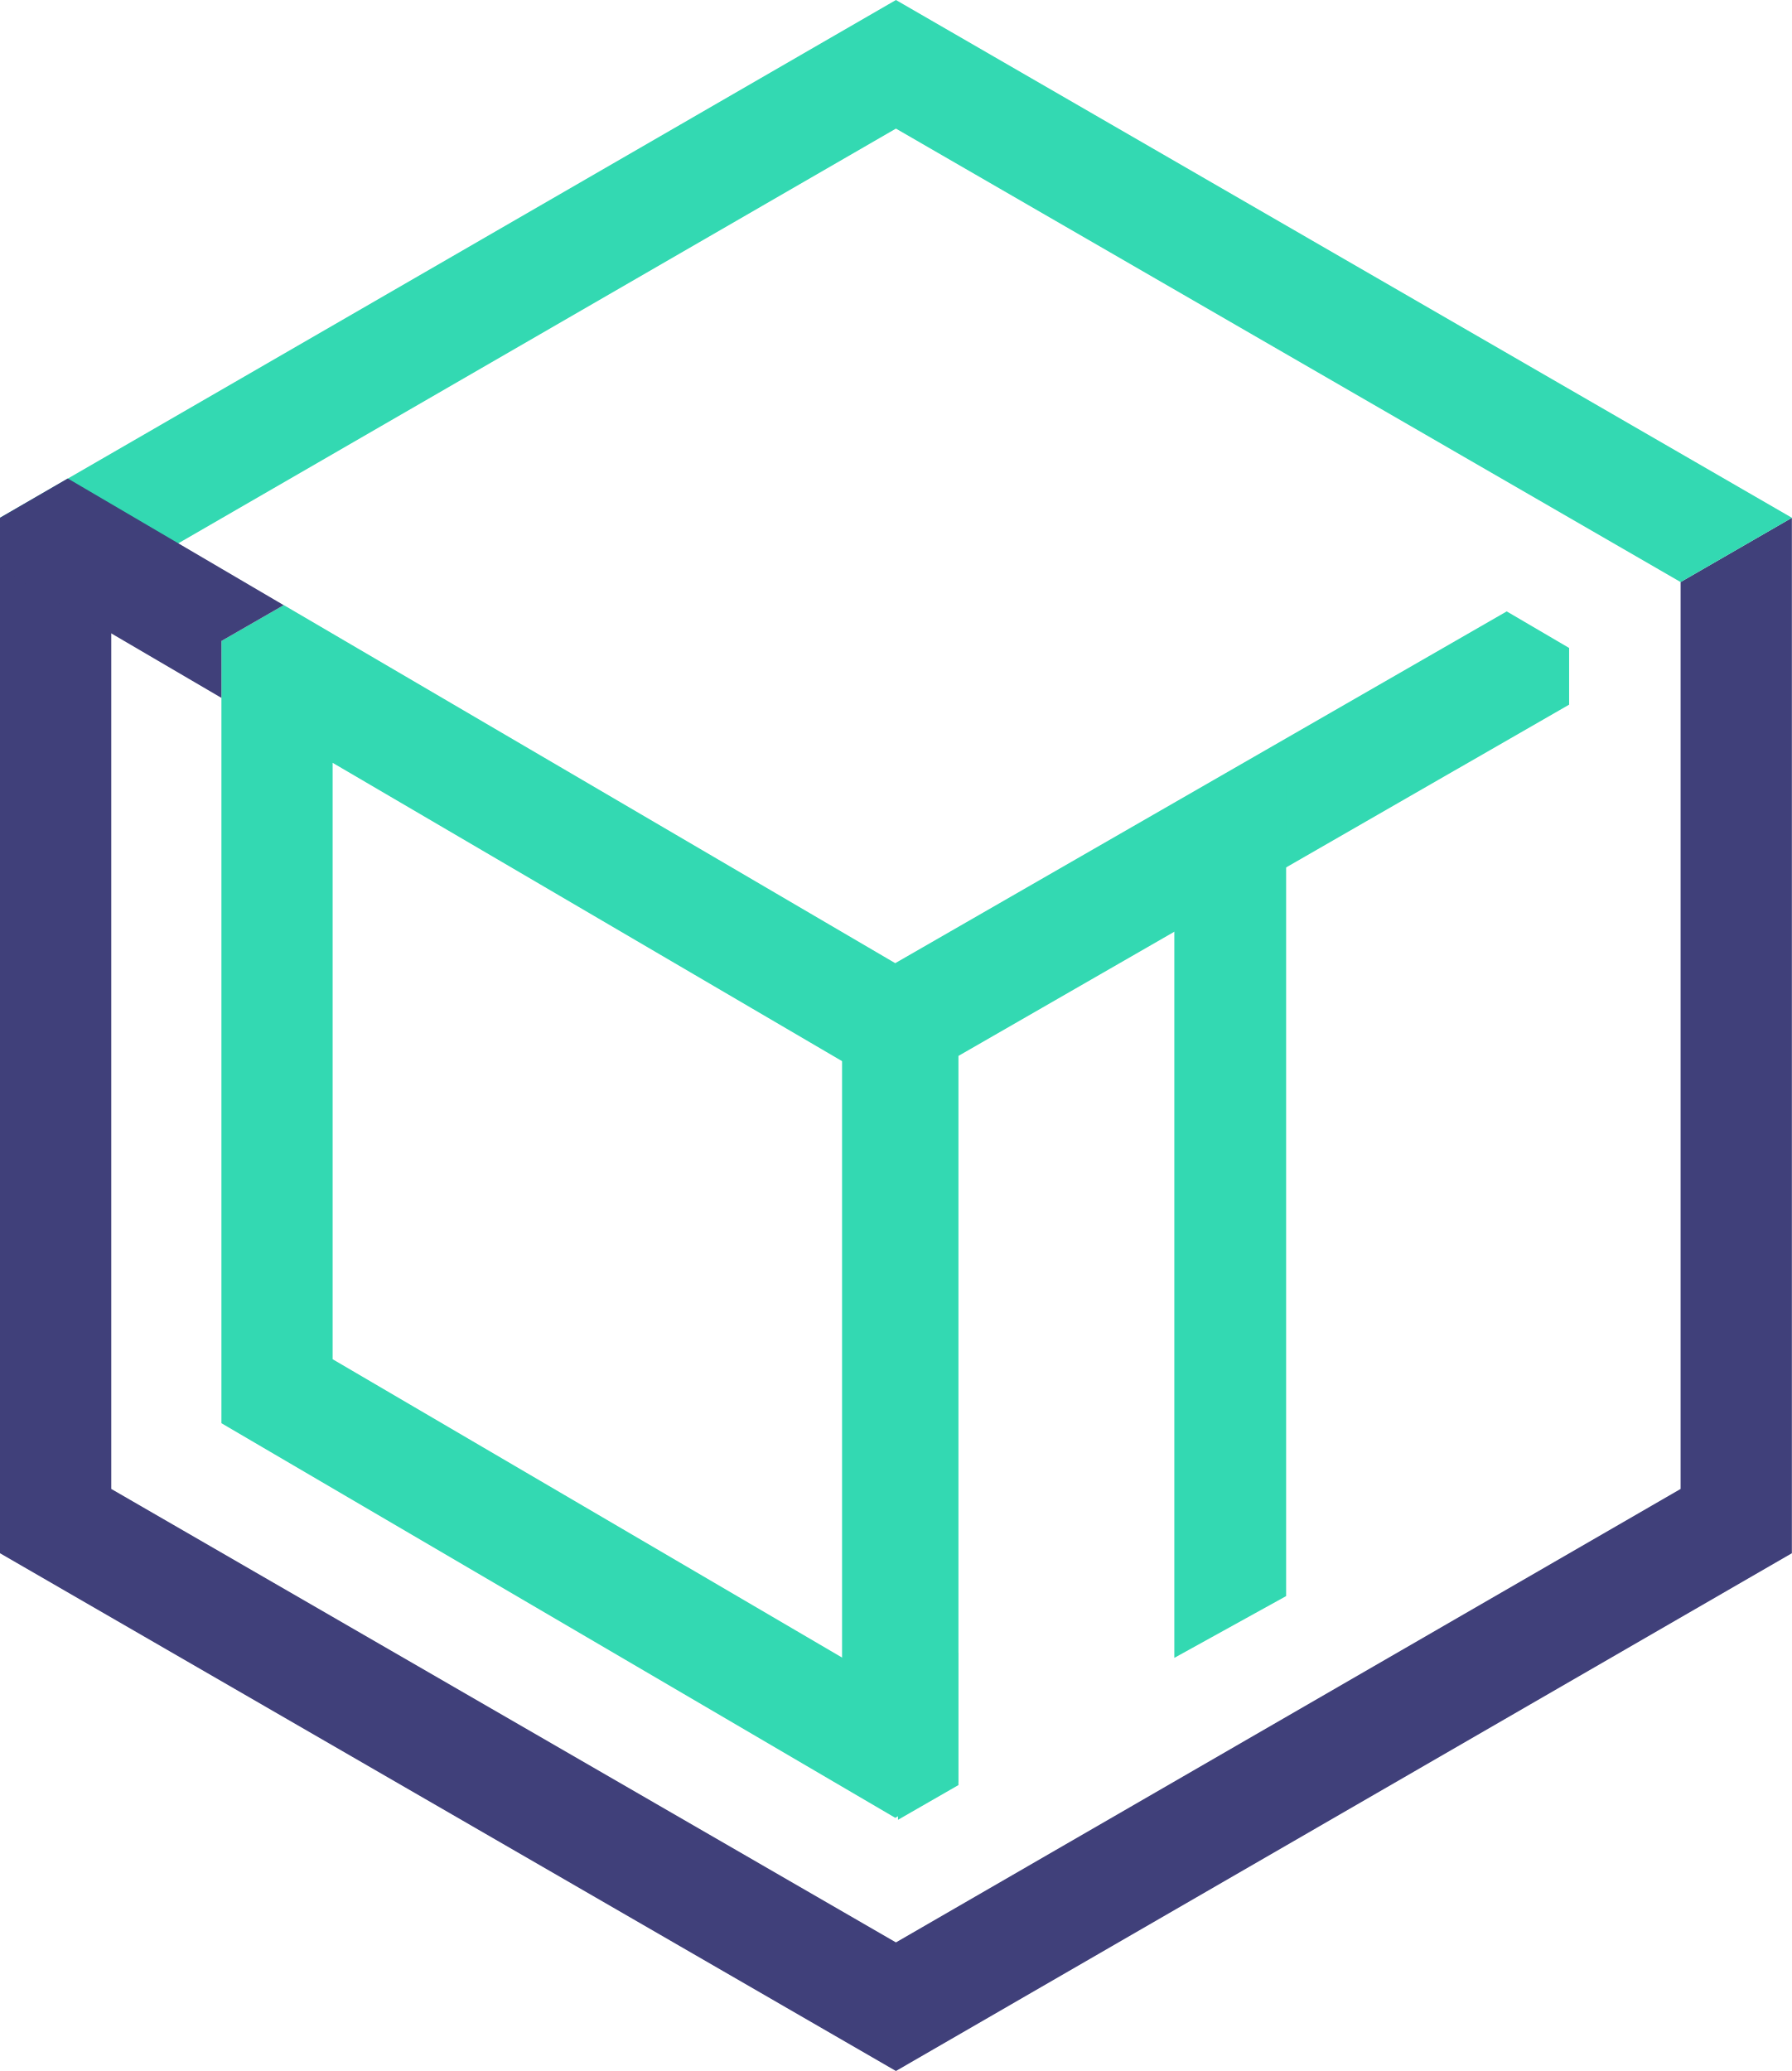
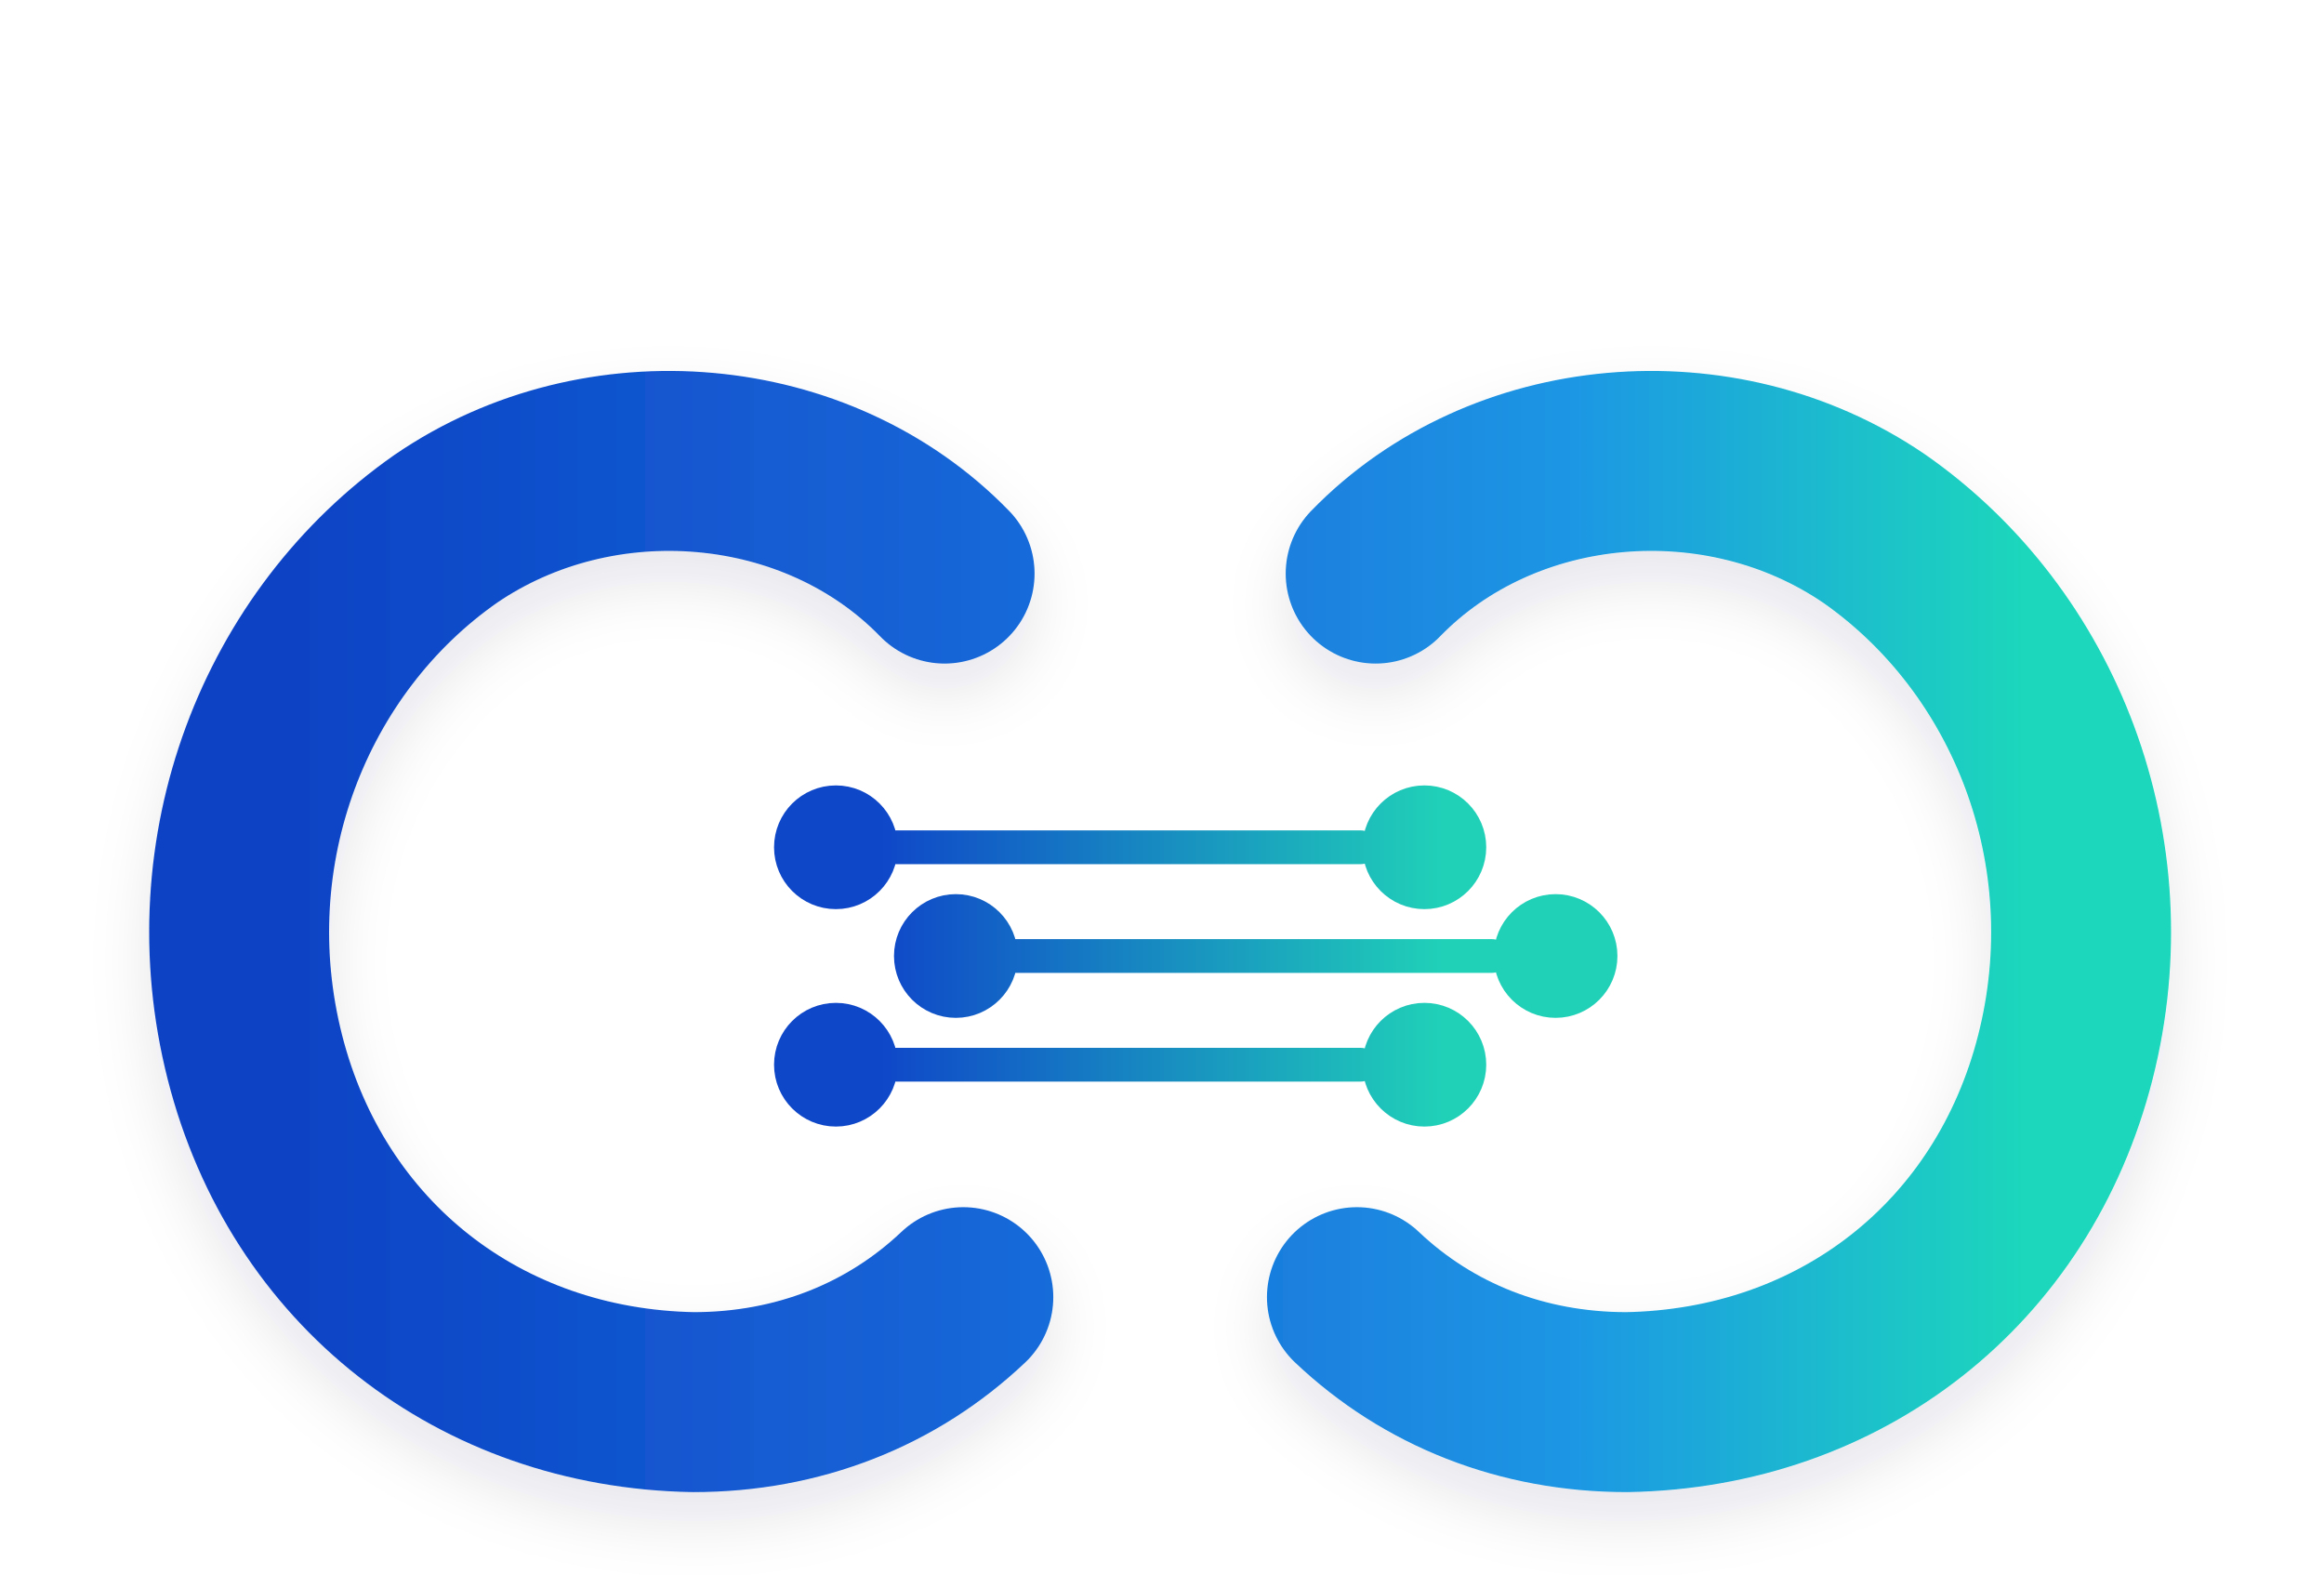
- <svg xmlns="http://www.w3.org/2000/svg" width="202.393mm" height="233.943mm" version="1.1" viewBox="0 0 202.393 233.943" id="svg43">
-   <defs id="defs15">
-     <clipPath id="c">
-       <path d="m -26.331,25.787 14.486,8.366 185.33,-0.726 14.029,-8.091 v 146.02 l -148.94,62.167 -88.03,-90.89 8.271,-114.3 z" display="none" stroke="#f20606" stroke-width="0.278" id="path2" />
-       <path class="powerclip" d="m -31.329,-40.712 h 223.05 v 256 h -223.05 z m 4.998,66.499 -14.847,2.546 -8.271,114.3 88.03,90.89 148.94,-62.167 v -146.02 l -14.029,8.091 -185.33,0.726 z" stroke="#f20606" stroke-width="0.278" id="path4" />
-     </clipPath>
-     <clipPath id="b">
-       <path d="m -26.331,25.787 14.486,8.366 185.33,-0.726 14.029,-8.091 v 146.02 l -148.94,62.167 -88.03,-90.89 8.271,-114.3 z" stroke="#f20606" stroke-width="0.278" id="path7" />
-     </clipPath>
-     <clipPath id="a">
-       <path d="m 189.09,33.534 -98.759,57.01 v 119.22 l 110.61,-57.661 z" display="none" fill="#e2f206" stroke-width="0" id="path10" />
-       <path class="powerclip" d="m -33.701,13.596 h 227.79 v 204.43 h -227.79 z m 222.79,19.938 -98.759,57.01 v 119.22 l 110.61,-57.661 z" fill="#e2f206" stroke-width="0" id="path12" />
-     </clipPath>
+ <svg xmlns="http://www.w3.org/2000/svg" width="620" height="420" viewBox="0 0 620 420" fill="none">
+   <defs>
+     <linearGradient id="loopGrad" x1="80" y1="210" x2="540" y2="210" gradientUnits="userSpaceOnUse">
+       <stop offset="0" stop-color="#0C43C5" />
+       <stop offset="0.40" stop-color="#1767D8" />
+       <stop offset="0.74" stop-color="#1C97E4" />
+       <stop offset="1" stop-color="#1FD7BC" />
+     </linearGradient>
+     <linearGradient id="circuitGrad" x1="235" y1="210" x2="385" y2="210" gradientUnits="userSpaceOnUse">
+       <stop offset="0" stop-color="#0F47C9" />
+       <stop offset="1" stop-color="#20D1B8" />
+     </linearGradient>
+     <filter id="softShadow" x="-20%" y="-20%" width="140%" height="140%">
+       <feDropShadow dx="0" dy="8" stdDeviation="8" flood-color="#0B2140" flood-opacity="0.10" />
+     </filter>
  </defs>
-   <g fill="none" stroke-width="13.229" id="g21" transform="translate(-4.189025,-11.12537)">
-     <path transform="matrix(0.95,0,0,0.95099,29.203,45.085)" d="m 180.1,144.97 -99.908,57.682 -99.908,-57.682 1e-6,-115.36 99.908,-57.682 L 180.1,29.61 Z" clip-path="url(#b)" stroke="#40407a" id="path17" />
-     <path transform="matrix(0.95,0,0,0.95099,29.203,45.085)" d="m 180.1,144.97 -99.908,57.682 -99.908,-57.682 1e-6,-115.36 99.908,-57.682 L 180.1,29.61 Z" clip-path="url(#c)" stroke="#33d9b2" id="path19" />
+   <g transform="translate(0 45)">
+     <g filter="url(#softShadow)" stroke="url(#loopGrad)" stroke-width="48" stroke-linecap="round" stroke-linejoin="round">
+       <path d="M252 108C218 73 160 68 119 96C76 126 54 182 68 237C82 292 128 328 185 329C213 329 238 319 257 301" />
+       <path d="M367 108C401 73 459 68 500 96C543 126 565 182 551 237C537 292 491 328 434 329C406 329 381 319 362 301" />
+     </g>
+     <g stroke="url(#circuitGrad)" stroke-width="9" stroke-linecap="round" stroke-linejoin="round" fill="url(#circuitGrad)">
+       <path d="M239 181H363" />
+       <circle cx="223" cy="181" r="12" />
+       <circle cx="380" cy="181" r="12" />
+       <path d="M271 210H398" />
+       <circle cx="255" cy="210" r="12" />
+       <circle cx="415" cy="210" r="12" />
+       <path d="M239 239H363" />
+       <circle cx="223" cy="239" r="12" />
+       <circle cx="380" cy="239" r="12" />
+     </g>
  </g>
-   <g display="none" fill="none" stroke="#f20606" id="g27" transform="translate(-4.189025,-11.12537)">
-     <path transform="matrix(0.82478,0,0,0.8257,39.245,56.033)" d="m 180.1,144.97 -99.908,57.682 -99.908,-57.682 1e-6,-115.36 99.908,-57.682 L 180.1,29.61 Z" stroke-width="15.105" id="path23" />
-     <rect transform="scale(-1,1)" x="-105.39" y="1.978" width="1.2692e-05" height="256.65" stroke-width="0" id="rect25" />
-   </g>
-   <path transform="matrix(0.69895,0.0036248,0,0.70276,45.06997,55.34763)" d="m -18.624,28.978 -1.091,0.63 v 115.36 l 99.909,57.682 99.908,-57.682 v -115.36 l -1.099,-0.635 -98.817,57.052 z" clip-path="url(#a)" fill="none" stroke="#33d9b2" stroke-width="17.973" id="path29" />
-   <path d="M 101.131,108.825 7.656,54.052 l -7.653,4.436 0.012,5.714 L 101.135,123.41 Z" display="none" fill="#40407a" stroke-width="0" id="path31" />
-   <rect transform="scale(-1,1)" x="-101.201" y="-9.148" width="1.2692e-05" height="256.65" fill="none" stroke="#f20606" stroke-width="0" id="rect33" />
-   <rect transform="matrix(0.8670727,-0.4981816,0,1,0,0)" x="116.978" y="176.268" width="7.876" height="87.577" rx="0" ry="31.195" fill="#33d9b2" stroke-width="0" id="rect35" />
-   <rect transform="matrix(-0.8670727,-0.4981816,0,1,0,0)" x="-117.568" y="51.247" width="7.876" height="87.577" rx="0" ry="31.195" fill="#33d9b2" stroke-width="0" id="rect37" />
-   <rect transform="matrix(0.8752611,-0.4836506,0,1,0,0)" x="151.544" y="168.56" width="14.428" height="92.009" rx="0" ry="7.214" fill="#33d9b2" stroke-width="0" id="rect39" />
-   <path d="m 25.01,72.405 7.033,-4.046 -24.387,-14.31 -7.653,4.436 0.012,5.714 24.993,14.635 z" fill="#40407a" stroke-width="0" id="path41" />
</svg>
